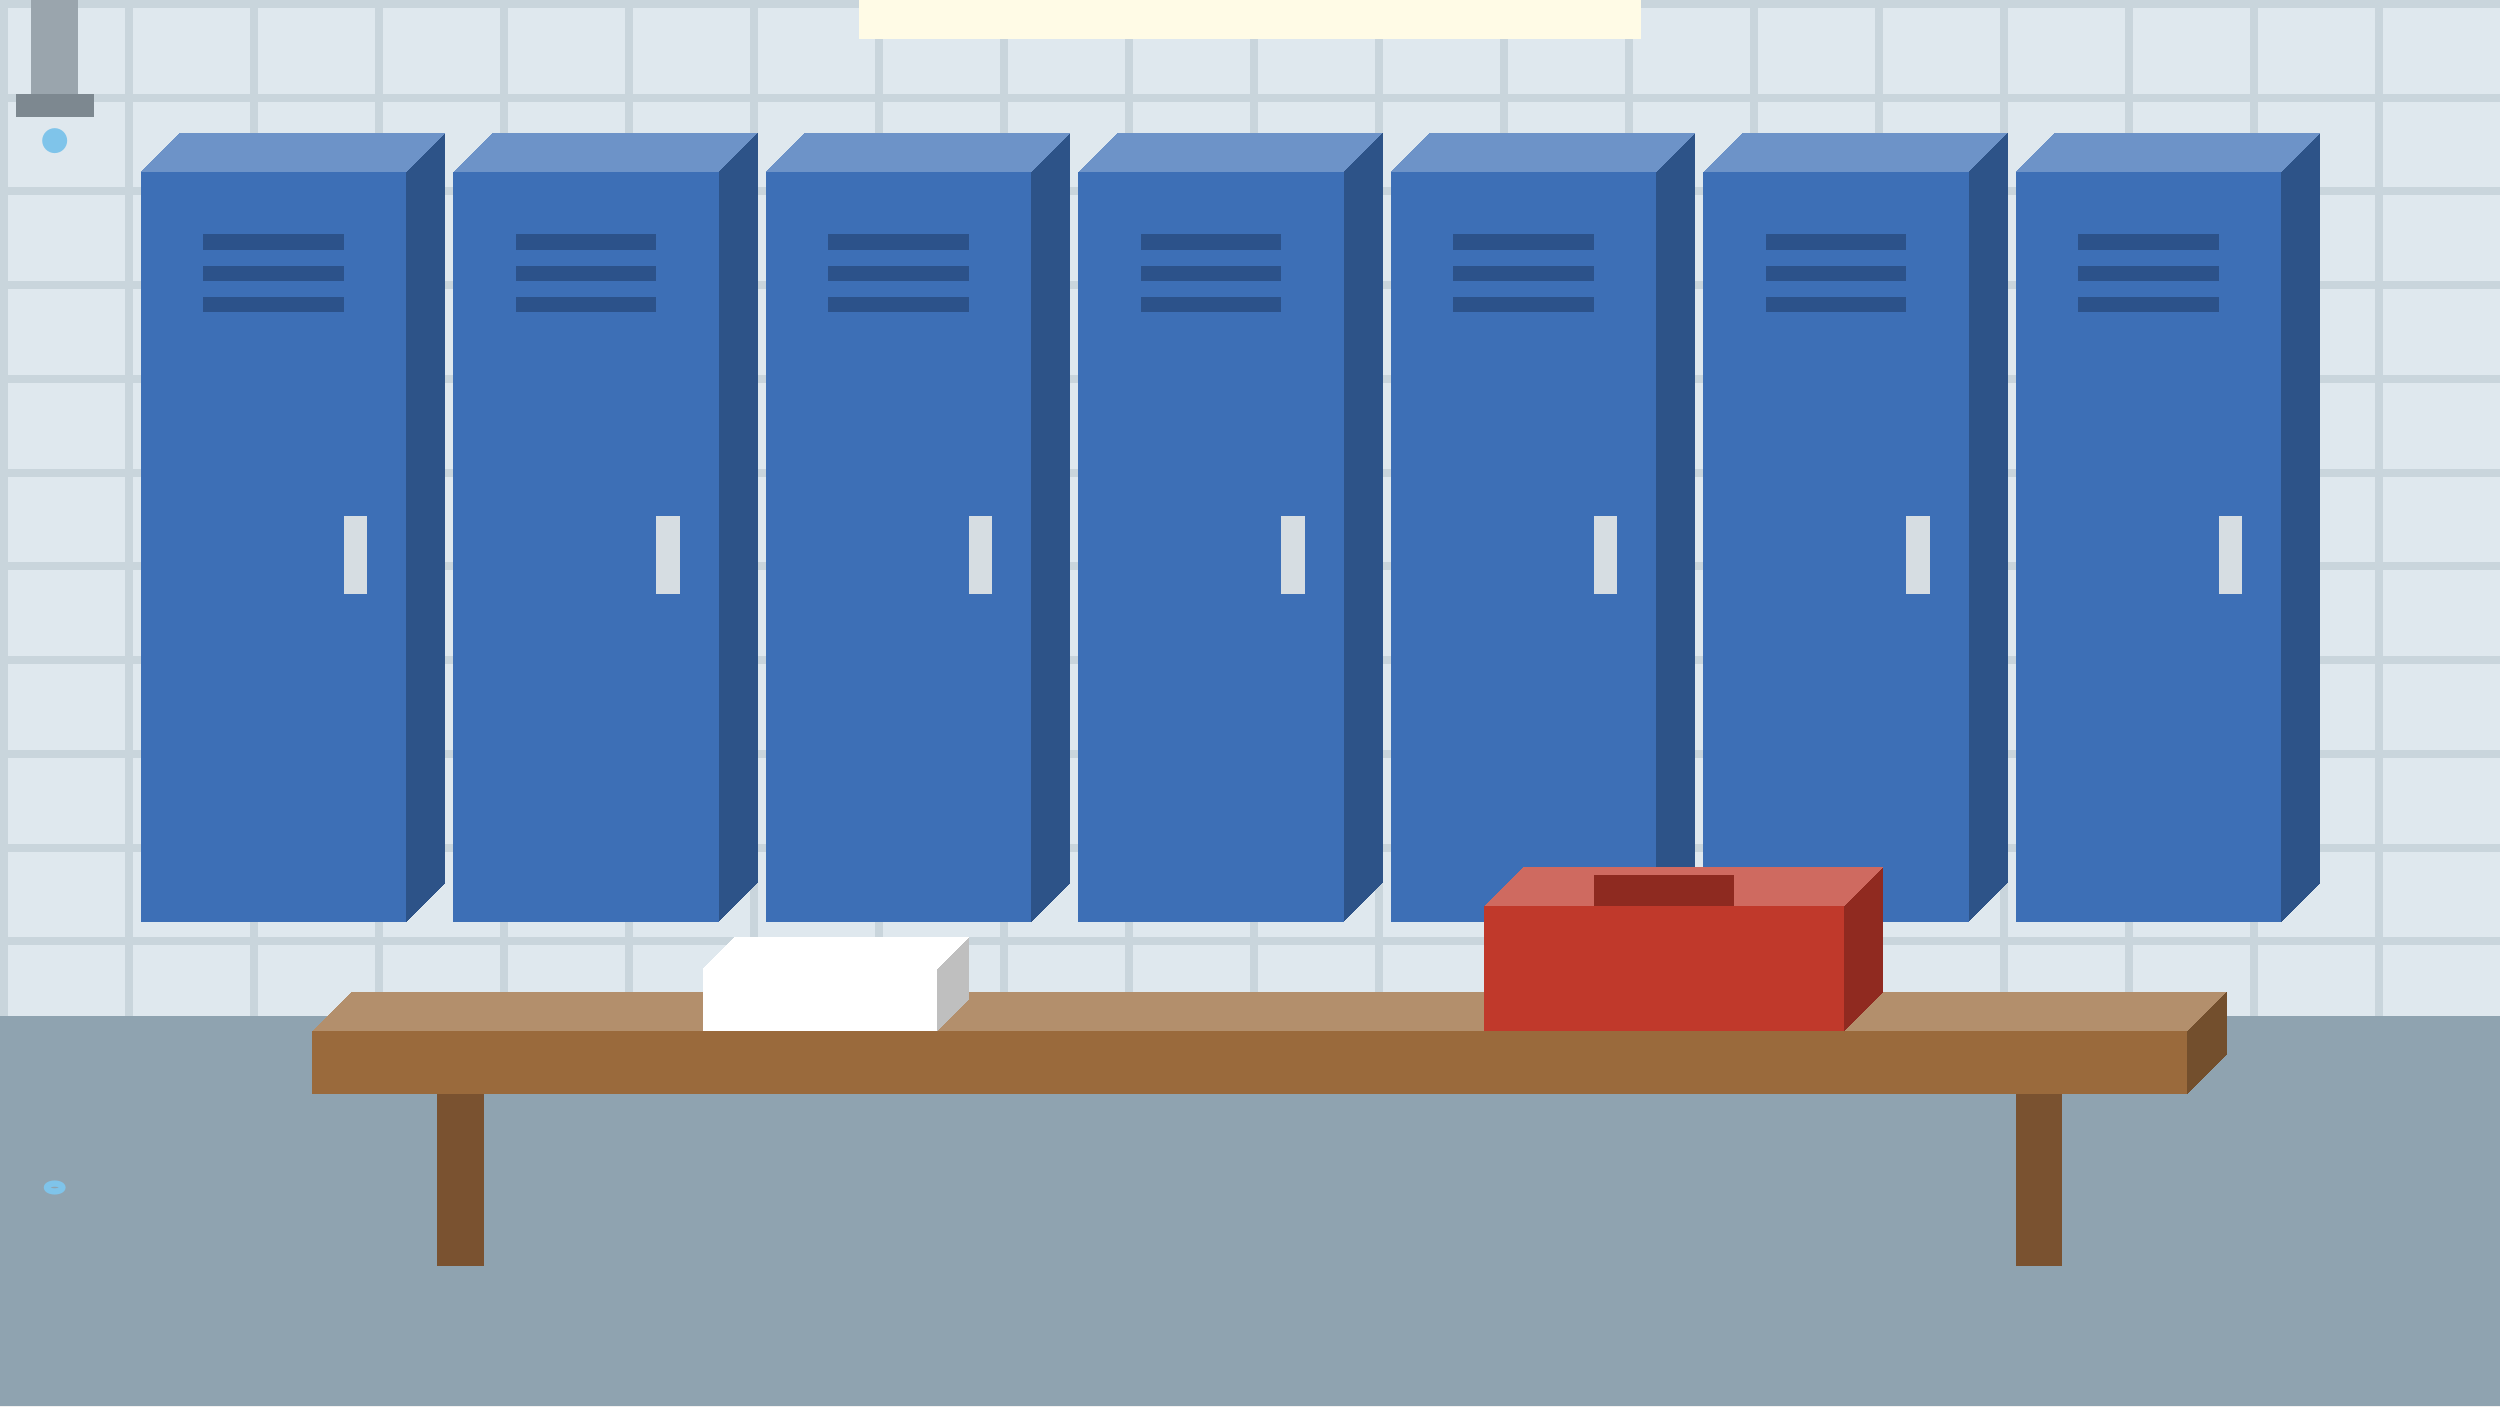
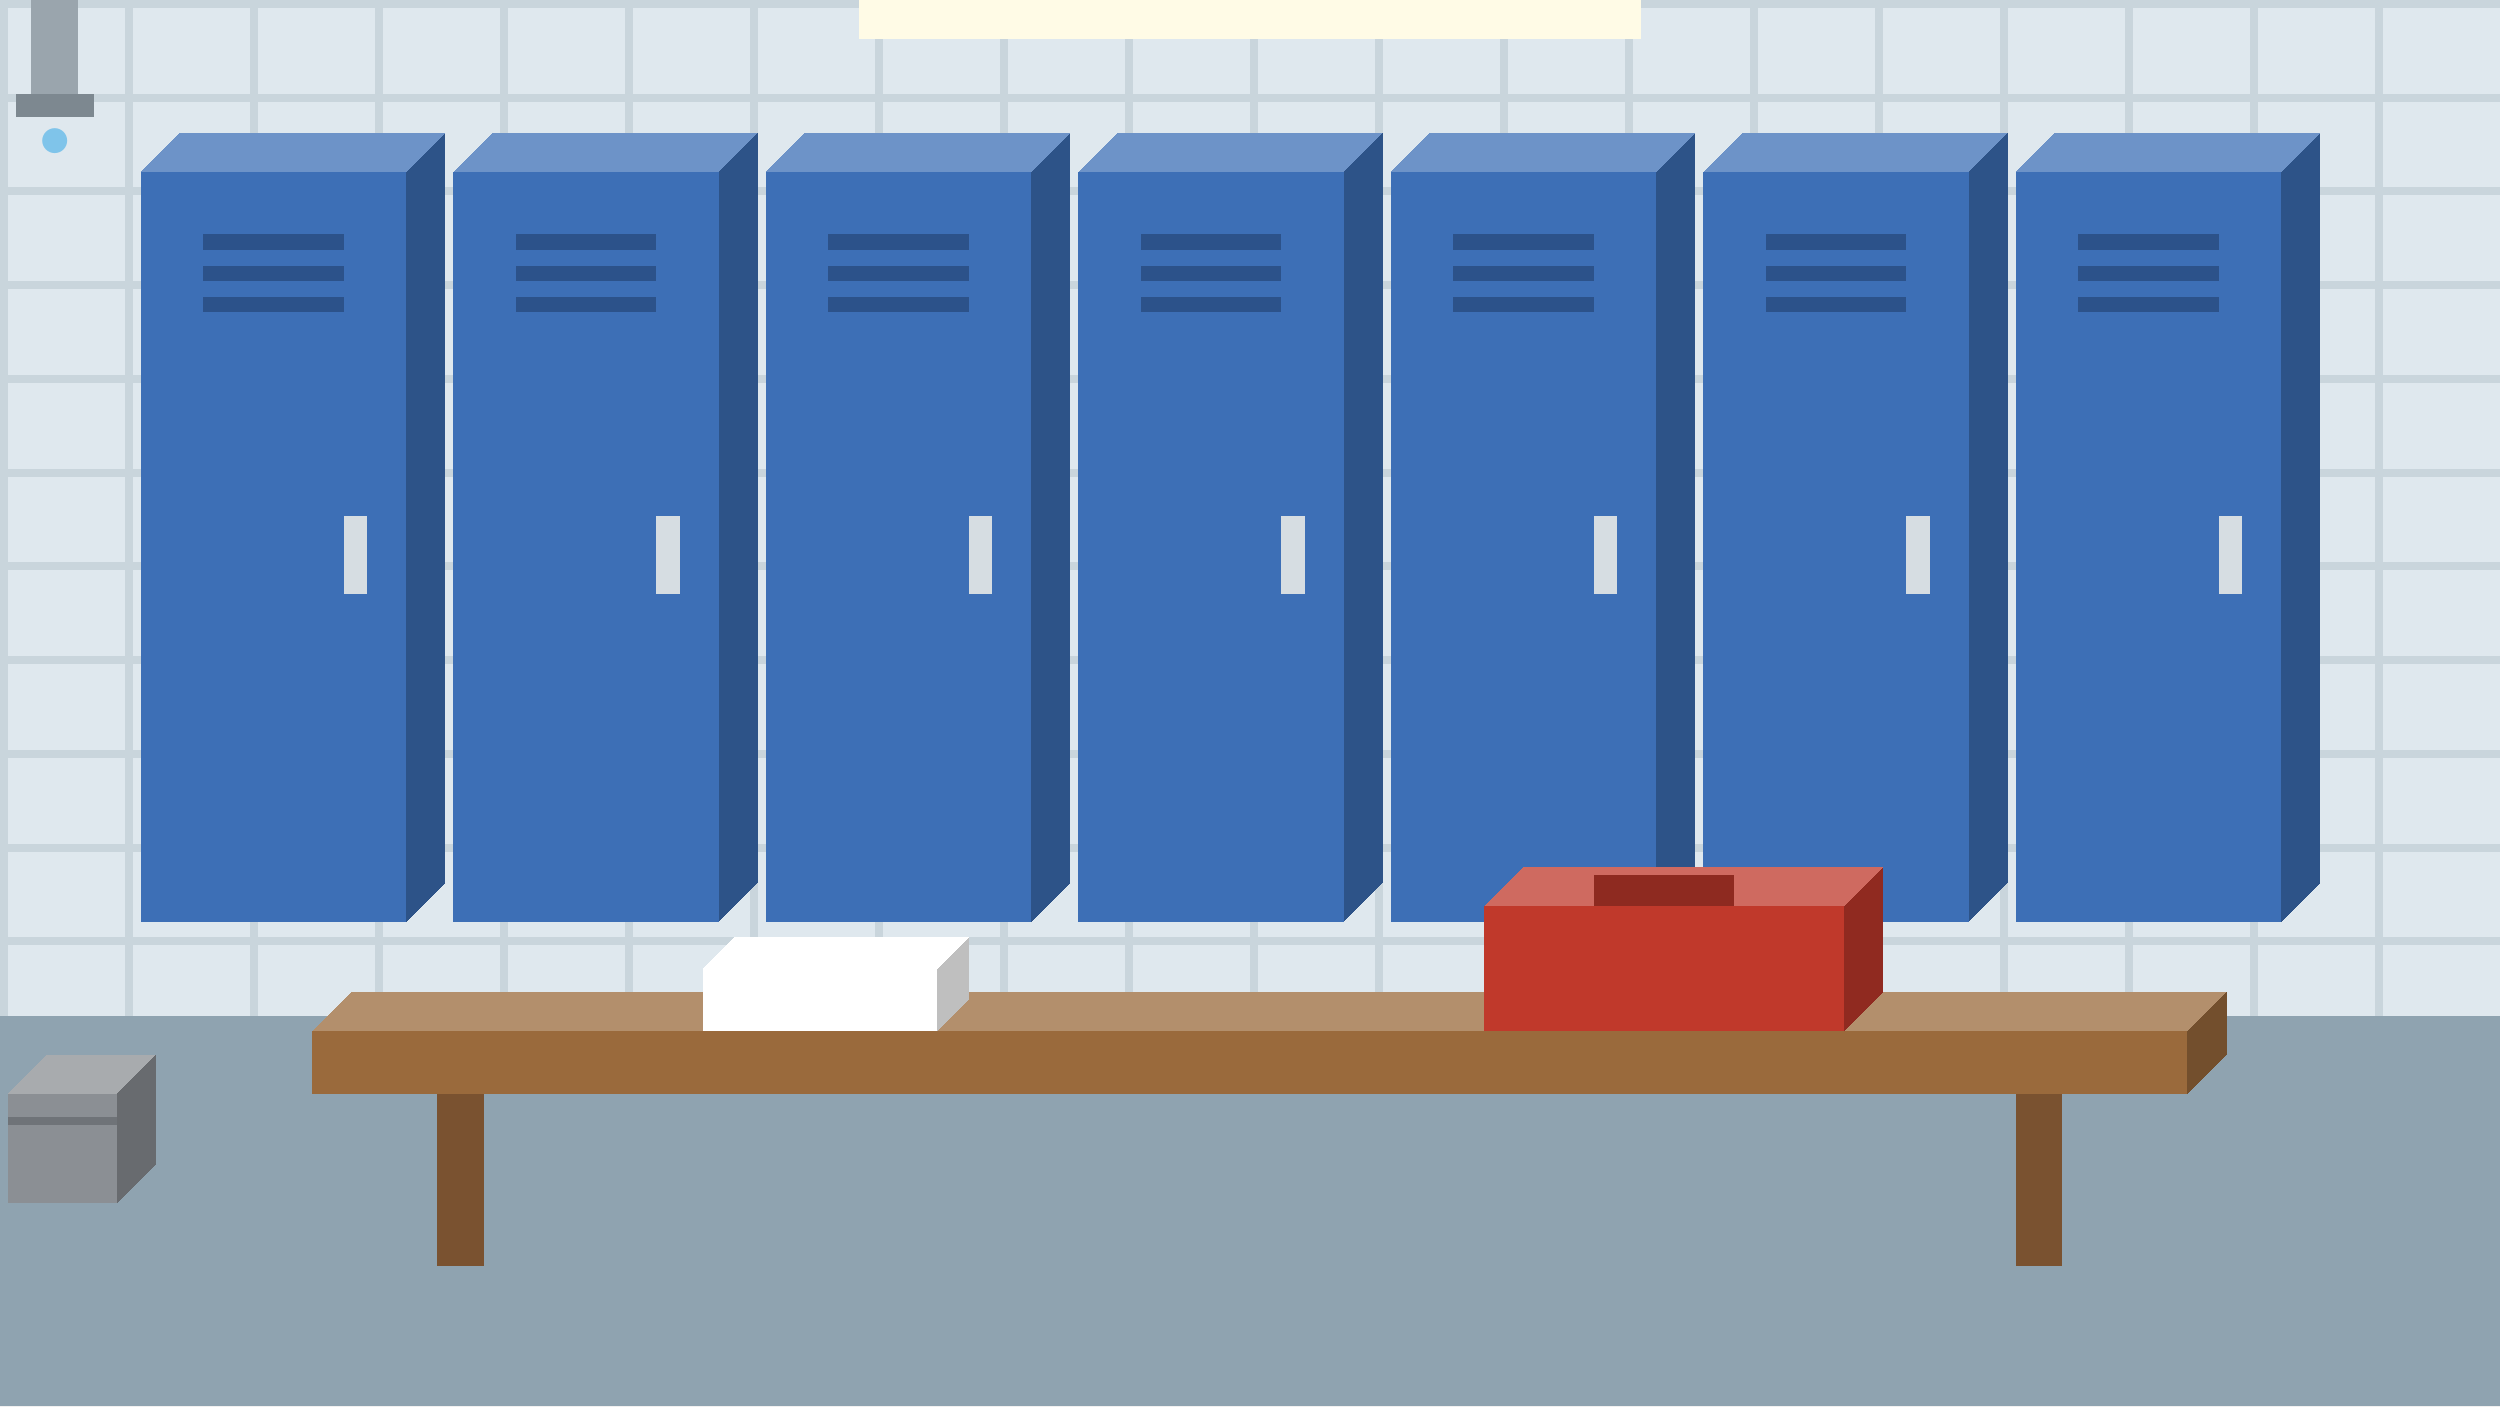
<svg xmlns="http://www.w3.org/2000/svg" viewBox="0 0 320 180" shape-rendering="crispEdges">
  <defs />
  <rect x="0" y="0" width="320" height="130" fill="#dfe8ee" />
  <rect x="0" y="0" width="320" height="1" fill="#c9d5dc" />
  <rect x="0" y="12" width="320" height="1" fill="#c9d5dc" />
  <rect x="0" y="24" width="320" height="1" fill="#c9d5dc" />
  <rect x="0" y="36" width="320" height="1" fill="#c9d5dc" />
  <rect x="0" y="48" width="320" height="1" fill="#c9d5dc" />
  <rect x="0" y="60" width="320" height="1" fill="#c9d5dc" />
  <rect x="0" y="72" width="320" height="1" fill="#c9d5dc" />
  <rect x="0" y="84" width="320" height="1" fill="#c9d5dc" />
  <rect x="0" y="96" width="320" height="1" fill="#c9d5dc" />
  <rect x="0" y="108" width="320" height="1" fill="#c9d5dc" />
  <rect x="0" y="120" width="320" height="1" fill="#c9d5dc" />
  <rect x="0" y="0" width="1" height="130" fill="#c9d5dc" />
  <rect x="16" y="0" width="1" height="130" fill="#c9d5dc" />
  <rect x="32" y="0" width="1" height="130" fill="#c9d5dc" />
  <rect x="48" y="0" width="1" height="130" fill="#c9d5dc" />
  <rect x="64" y="0" width="1" height="130" fill="#c9d5dc" />
  <rect x="80" y="0" width="1" height="130" fill="#c9d5dc" />
  <rect x="96" y="0" width="1" height="130" fill="#c9d5dc" />
  <rect x="112" y="0" width="1" height="130" fill="#c9d5dc" />
  <rect x="128" y="0" width="1" height="130" fill="#c9d5dc" />
  <rect x="144" y="0" width="1" height="130" fill="#c9d5dc" />
  <rect x="160" y="0" width="1" height="130" fill="#c9d5dc" />
  <rect x="176" y="0" width="1" height="130" fill="#c9d5dc" />
  <rect x="192" y="0" width="1" height="130" fill="#c9d5dc" />
  <rect x="208" y="0" width="1" height="130" fill="#c9d5dc" />
  <rect x="224" y="0" width="1" height="130" fill="#c9d5dc" />
  <rect x="240" y="0" width="1" height="130" fill="#c9d5dc" />
  <rect x="256" y="0" width="1" height="130" fill="#c9d5dc" />
  <rect x="272" y="0" width="1" height="130" fill="#c9d5dc" />
  <rect x="288" y="0" width="1" height="130" fill="#c9d5dc" />
  <rect x="304" y="0" width="1" height="130" fill="#c9d5dc" />
  <rect x="0" y="130" width="320" height="50" fill="#8fa3b0" />
  <rect x="110" y="0" width="100" height="5" fill="#fffbe6">
    <animate attributeName="opacity" values="1;1;0.4;1;0.6;1;1" keyTimes="0;0.8;0.82;0.84;0.86;0.88;1" dur="3.5s" repeatCount="indefinite" />
  </rect>
  <polygon points="18,22 23,17 57,17 52,22" fill="#6d93c8" />
  <polygon points="52,22 57,17 57,113 52,118" fill="#2d5388" />
  <rect x="18" y="22" width="34" height="96" fill="#3d6fb6" />
  <rect x="26" y="30" width="18" height="2" fill="#2c528a" />
  <rect x="26" y="34" width="18" height="2" fill="#2c528a" />
  <rect x="26" y="38" width="18" height="2" fill="#2c528a" />
  <rect x="44" y="66" width="3" height="10" fill="#d6dde2" />
  <polygon points="58,22 63,17 97,17 92,22" fill="#6d93c8" />
  <polygon points="92,22 97,17 97,113 92,118" fill="#2d5388" />
  <rect x="58" y="22" width="34" height="96" fill="#3d6fb6" />
  <rect x="66" y="30" width="18" height="2" fill="#2c528a" />
  <rect x="66" y="34" width="18" height="2" fill="#2c528a" />
  <rect x="66" y="38" width="18" height="2" fill="#2c528a" />
  <rect x="84" y="66" width="3" height="10" fill="#d6dde2" />
  <polygon points="98,22 103,17 137,17 132,22" fill="#6d93c8" />
  <polygon points="132,22 137,17 137,113 132,118" fill="#2d5388" />
  <rect x="98" y="22" width="34" height="96" fill="#3d6fb6" />
  <rect x="106" y="30" width="18" height="2" fill="#2c528a" />
  <rect x="106" y="34" width="18" height="2" fill="#2c528a" />
  <rect x="106" y="38" width="18" height="2" fill="#2c528a" />
  <rect x="124" y="66" width="3" height="10" fill="#d6dde2" />
  <polygon points="138,22 143,17 177,17 172,22" fill="#6d93c8" />
  <polygon points="172,22 177,17 177,113 172,118" fill="#2d5388" />
  <rect x="138" y="22" width="34" height="96" fill="#3d6fb6" />
  <rect x="146" y="30" width="18" height="2" fill="#2c528a" />
  <rect x="146" y="34" width="18" height="2" fill="#2c528a" />
  <rect x="146" y="38" width="18" height="2" fill="#2c528a" />
  <rect x="164" y="66" width="3" height="10" fill="#d6dde2" />
  <polygon points="178,22 183,17 217,17 212,22" fill="#6d93c8" />
  <polygon points="212,22 217,17 217,113 212,118" fill="#2d5388" />
  <rect x="178" y="22" width="34" height="96" fill="#3d6fb6" />
  <rect x="186" y="30" width="18" height="2" fill="#2c528a" />
  <rect x="186" y="34" width="18" height="2" fill="#2c528a" />
  <rect x="186" y="38" width="18" height="2" fill="#2c528a" />
  <rect x="204" y="66" width="3" height="10" fill="#d6dde2" />
  <polygon points="218,22 223,17 257,17 252,22" fill="#6d93c8" />
  <polygon points="252,22 257,17 257,113 252,118" fill="#2d5388" />
  <rect x="218" y="22" width="34" height="96" fill="#3d6fb6" />
  <rect x="226" y="30" width="18" height="2" fill="#2c528a" />
  <rect x="226" y="34" width="18" height="2" fill="#2c528a" />
  <rect x="226" y="38" width="18" height="2" fill="#2c528a" />
  <rect x="244" y="66" width="3" height="10" fill="#d6dde2" />
  <polygon points="258,22 263,17 297,17 292,22" fill="#6d93c8" />
  <polygon points="292,22 297,17 297,113 292,118" fill="#2d5388" />
  <rect x="258" y="22" width="34" height="96" fill="#3d6fb6" />
  <rect x="266" y="30" width="18" height="2" fill="#2c528a" />
  <rect x="266" y="34" width="18" height="2" fill="#2c528a" />
  <rect x="266" y="38" width="18" height="2" fill="#2c528a" />
  <rect x="284" y="66" width="3" height="10" fill="#d6dde2" />
  <rect x="4" y="0" width="6" height="14" fill="#9aa5ad" />
  <rect x="2" y="12" width="10" height="3" fill="#7d8890" />
  <g shape-rendering="auto">
    <circle cx="7" cy="18" r="1.6" fill="#7fc4ea">
-       <animate attributeName="cy" values="16;150" dur="1.1s" repeatCount="indefinite" />
+       <animate attributeName="cy" values="16;138" dur="1.1s" repeatCount="indefinite" />
      <animate attributeName="opacity" values="1;1;0" keyTimes="0;0.9;1" dur="1.1s" repeatCount="indefinite" />
    </circle>
-     <ellipse cx="7" cy="152" rx="1" ry="0.5" fill="none" stroke="#7fc4ea" stroke-width="0.8">
-       <animate attributeName="rx" values="1;6" dur="1.1s" repeatCount="indefinite" />
+     <ellipse cx="9" cy="138.5" rx="1" ry="0.5" fill="none" stroke="#ffffff" stroke-width="0.8">
+       <animate attributeName="rx" values="1;5" dur="1.1s" repeatCount="indefinite" />
      <animate attributeName="opacity" values="0;0;1;0" keyTimes="0;0.85;0.9;1" dur="1.1s" repeatCount="indefinite" />
    </ellipse>
  </g>
+   <polygon points="1,140 6,136 20,136 15,140" fill="#5aa9d6" />
+   <polygon points="1,140 6,135 20,135 15,140" fill="#a8abae" />
+   <polygon points="15,140 20,135 20,149 15,154" fill="#686b6f" />
+   <rect x="1" y="140" width="14" height="14" fill="#8b8f94" />
+   <rect x="1" y="143" width="14" height="1" fill="#6f7378" />
  <polygon points="40,132 45,127 285,127 280,132" fill="#b38f6c" />
  <polygon points="280,132 285,127 285,135 280,140" fill="#734f2d" />
  <rect x="40" y="132" width="240" height="8" fill="#9a6a3c" />
  <rect x="56" y="140" width="6" height="22" fill="#7a5230" />
  <rect x="258" y="140" width="6" height="22" fill="#7a5230" />
  <polygon points="90,124 94,120 124,120 120,124" fill="#ffffff" />
  <polygon points="120,124 124,120 124,128 120,132" fill="#bfbfbf" />
  <rect x="90" y="124" width="30" height="8" fill="#ffffff" />
  <polygon points="190,116 195,111 241,111 236,116" fill="#cf6a60" />
  <polygon points="236,116 241,111 241,127 236,132" fill="#902a20" />
  <rect x="190" y="116" width="46" height="16" fill="#c0392b" />
  <rect x="204" y="112" width="18" height="4" fill="#8e2a20" />
</svg>
